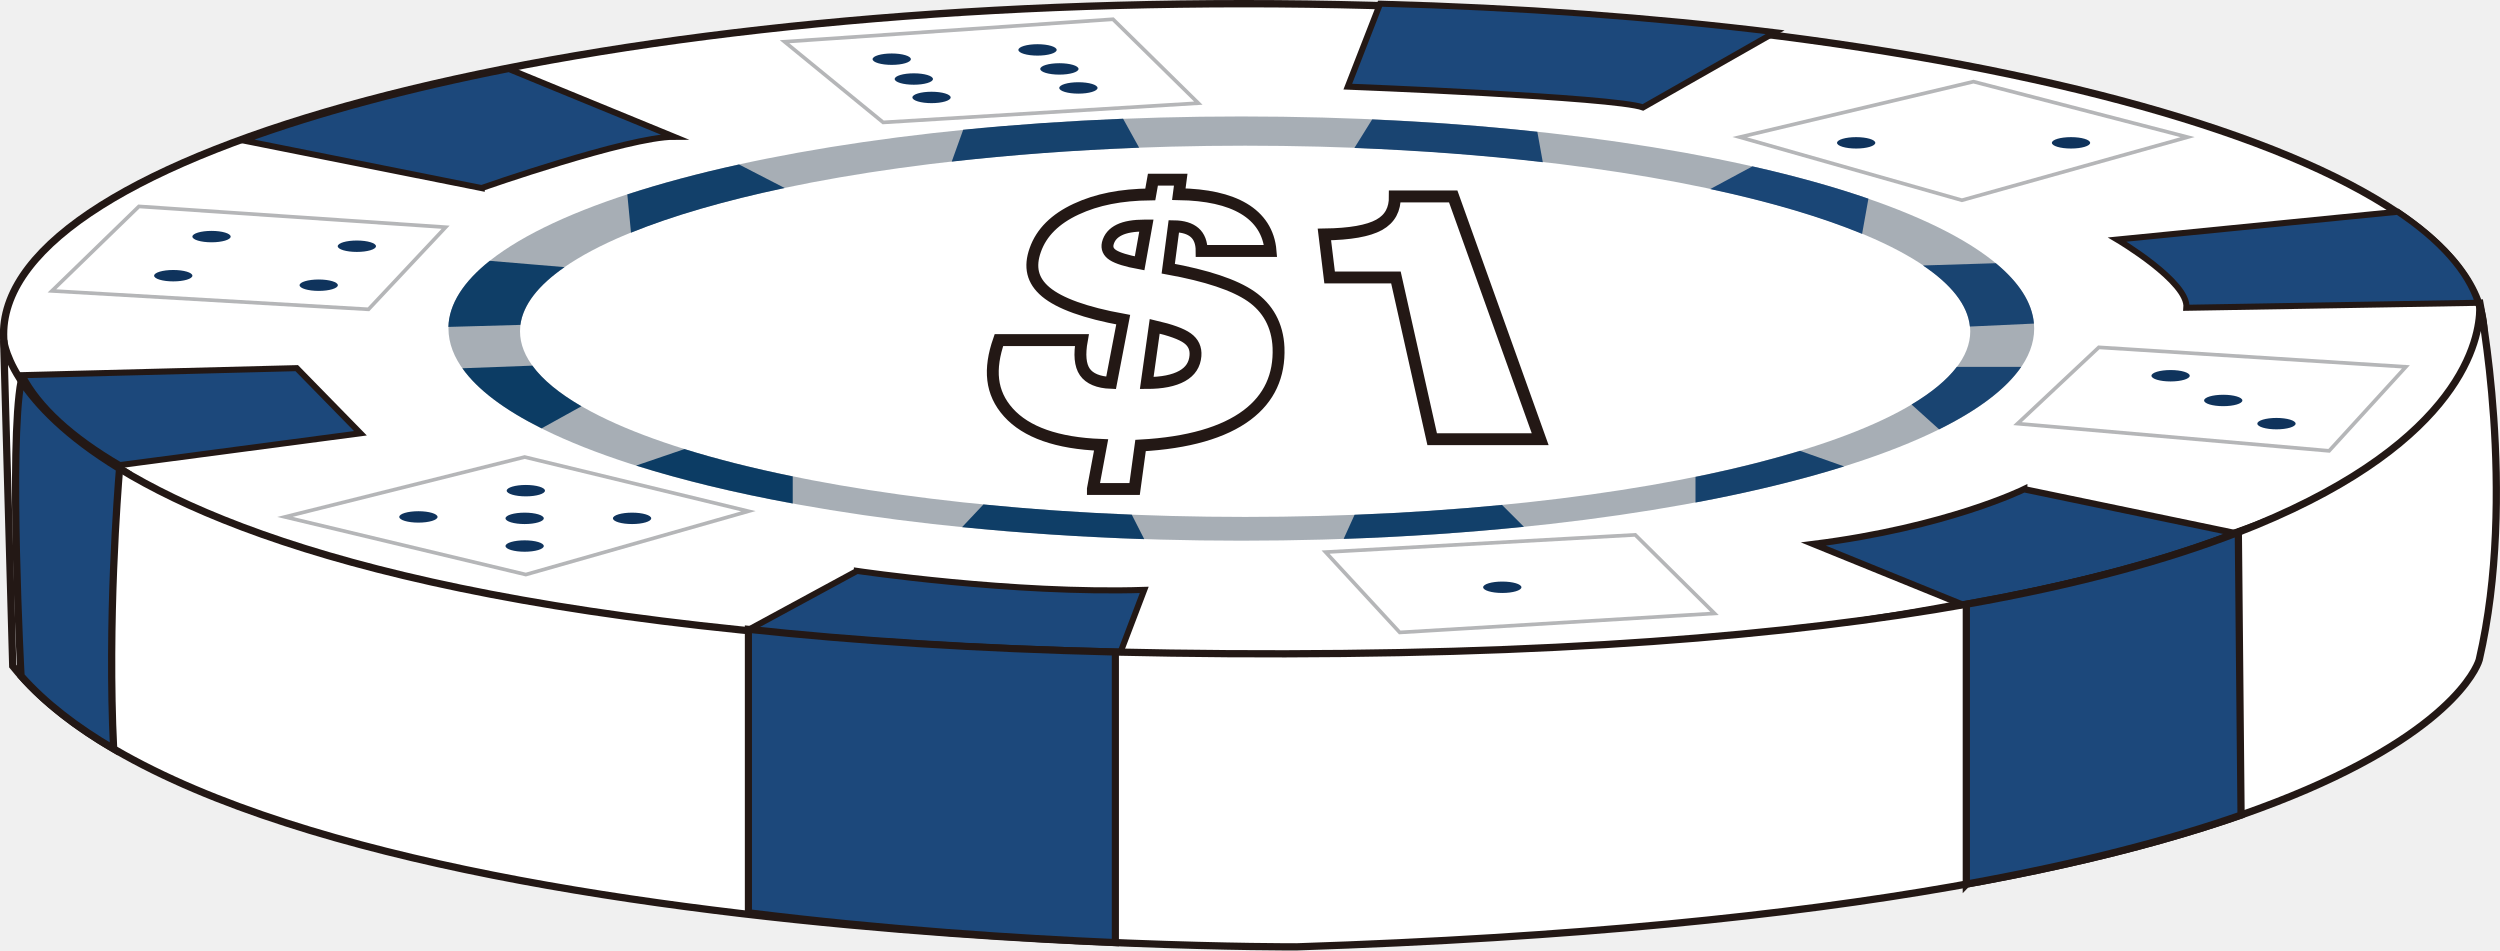
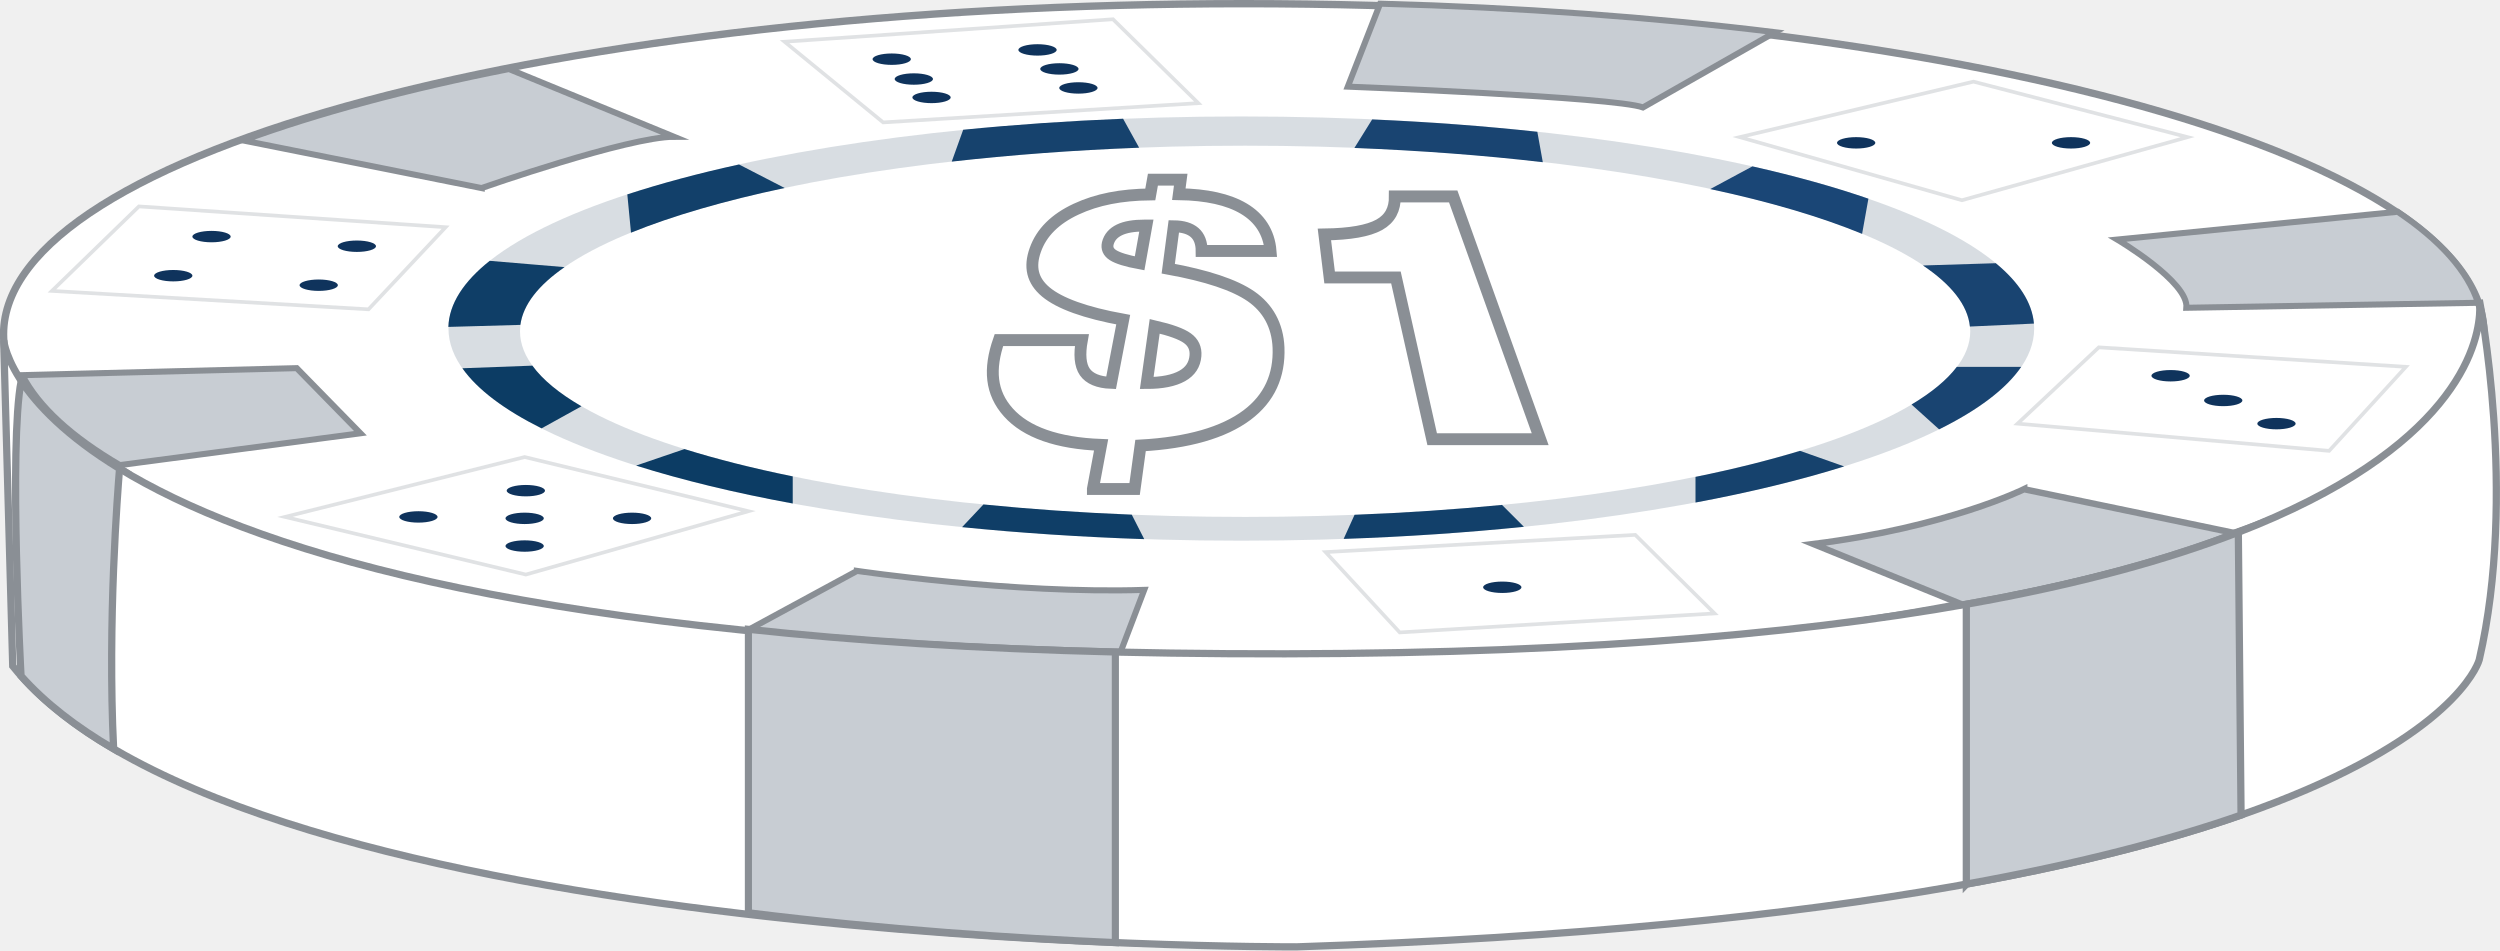
<svg xmlns="http://www.w3.org/2000/svg" id="_图层_2" data-name="图层 2" viewBox="0 0 210.38 79.98">
  <defs>
    <style>
      .white4-cls-1 {
-         fill: #a7aeb5;
+         fill: #d8dde2;
      }

      .white4-cls-1, .white4-cls-2, .white4-cls-3, .white4-cls-4, .white4-cls-5, .white4-cls-6, .white4-cls-7, .white4-cls-8, .white4-cls-9 {
        stroke-width: 0px;
      }

      .white4-cls-2 {
        fill: #1a4676;
      }

      .white4-cls-3 {
        fill: #12406a;
      }

      .white4-cls-10 {
        stroke-width: .62px;
      }

      .white4-cls-10, .white4-cls-11, .white4-cls-12, .white4-cls-13, .white4-cls-14, .white4-cls-15, .white4-cls-16, .white4-cls-17 {
        stroke-miterlimit: 10;
      }

      .white4-cls-10, .white4-cls-11, .white4-cls-12, .white4-cls-14, .white4-cls-15, .white4-cls-16, .white4-cls-17 {
-         stroke: #231815;
+         stroke: #8a8f95;
      }

      .white4-cls-10, .white4-cls-14, .white4-cls-15 {
        fill: #fff;
      }

      .white4-cls-11 {
        stroke-width: .6px;
      }

      .white4-cls-11, .white4-cls-12, .white4-cls-16, .white4-cls-17 {
-         fill: #1c487b;
+         fill: #c8cdd3;
      }

      .white4-cls-4 {
        fill: #0c3c64;
      }

      .white4-cls-12, .white4-cls-14 {
        stroke-width: .61px;
      }

      .white4-cls-5 {
        fill: #0f335c;
      }

      .white4-cls-6, .white4-cls-13 {
        fill: none;
      }

      .white4-cls-13 {
-         stroke: #b5b6b8;
+         stroke: #e0e2e4;
        stroke-width: .31px;
      }

      .white4-cls-7 {
        fill: #194471;
      }

      .white4-cls-8 {
        fill: #16426d;
      }

      .white4-cls-9 {
        fill: #0f3e67;
      }

      .white4-cls-16 {
        stroke-width: .51px;
      }

      .white4-cls-17 {
        stroke-width: .54px;
      }
    </style>
  </defs>
  <g id="_图层_4" data-name="图层 4">
    <g>
      <ellipse class="white4-cls-10" cx="104.67" cy="28.13" rx="104.37" ry="27.82" />
      <g>
        <path class="white4-cls-1" d="m104.46,9.8c-36.85,0-66.72,7.99-66.72,17.85s29.87,17.85,66.72,17.85,66.72-7.99,66.72-17.85-29.87-17.85-66.72-17.85Zm.32,33.7c-33.7,0-61.02-6.99-61.02-15.62s27.32-15.62,61.02-15.62,61.02,6.99,61.02,15.62-27.32,15.62-61.02,15.62Z" />
        <path class="white4-cls-4" d="m45.57,36.05l3.36-1.86c-1.86-1.08-3.26-2.22-4.13-3.42l-5.89.22c1.27,1.8,3.54,3.5,6.67,5.06Z" />
        <path class="white4-cls-4" d="m66.71,40.09c-3.34-.68-6.39-1.45-9.11-2.3l-4.07,1.39c3.84,1.21,8.27,2.29,13.18,3.19v-2.28Z" />
        <path class="white4-cls-9" d="m95.24,43.31c-4.33-.17-8.5-.46-12.48-.86l-1.8,1.91c4.86.49,10,.83,15.33,1.01l-1.05-2.06Z" />
        <path class="white4-cls-3" d="m126.39,42.49c-3.96.38-8.11.67-12.4.83l-.92,2.03c5.27-.18,10.35-.53,15.17-1.02l-1.84-1.84Z" />
        <path class="white4-cls-8" d="m151.47,37.94c-2.64.8-5.58,1.54-8.79,2.19v2.16c4.64-.87,8.84-1.89,12.51-3.04l-3.71-1.31Z" />
        <path class="white4-cls-6" d="m164.67,30.87c.73-.97,1.12-1.97,1.12-2.99,0-8.62-27.32-15.62-61.02-15.62s-61.02,6.99-61.02,15.62,27.32,15.62,61.02,15.62c25.16,0,46.75-3.9,56.09-9.46,1.69-1.01,2.98-2.07,3.81-3.17Z" />
        <path class="white4-cls-7" d="m160.86,34.04l2.32,2.09c3.27-1.62,5.63-3.39,6.91-5.26h-5.42c-.83,1.1-2.12,2.16-3.81,3.17Z" />
        <path class="white4-cls-7" d="m167.94,22.15l-6.12.19c2.38,1.6,3.77,3.33,3.95,5.14l5.39-.25c-.15-1.77-1.27-3.48-3.22-5.09Z" />
        <path class="white4-cls-9" d="m37.74,27.51l6.05-.17c.23-1.71,1.52-3.34,3.72-4.86l-6.3-.53c-2.2,1.75-3.42,3.62-3.48,5.56Z" />
        <path class="white4-cls-3" d="m52.79,16.36l.31,3.22c3.5-1.42,7.87-2.69,12.93-3.76l-3.84-1.98c-3.43.75-6.58,1.6-9.4,2.52Z" />
        <path class="white4-cls-8" d="m81.05,10.93l-.96,2.67c4.95-.56,10.24-.96,15.77-1.17l-1.35-2.44c-4.66.19-9.17.5-13.46.93Z" />
        <path class="white4-cls-7" d="m113.96,12.45c5.57.22,10.9.62,15.87,1.2l-.46-2.56c-4.42-.48-9.07-.83-13.9-1.04-.42.67-.99,1.58-1.5,2.41Z" />
        <path class="white4-cls-2" d="m143.92,15.91c5.01,1.07,9.33,2.35,12.78,3.77l.53-2.96c-2.89-1-6.16-1.91-9.76-2.72l-3.55,1.91Z" />
      </g>
      <path class="white4-cls-16" d="m116.14.31l-2.72,6.98s22.44.87,24.84,1.75l11.12-6.33c-10.28-1.26-21.47-2.09-33.23-2.4Z" />
      <path class="white4-cls-16" d="m40.54,15.82s12.3-4.31,16.18-4.31l-13.89-5.7c-8.57,1.69-16.11,3.72-22.36,6.01l20.07,4.01Z" />
      <path class="white4-cls-16" d="m208.53,25.48c-.87-2.68-3.19-5.26-6.76-7.66l-23.6,2.34s6.03,3.56,5.82,5.74l24.55-.42Z" />
      <path class="white4-cls-17" d="m170.34,41.16s-6.47,3.2-17.74,4.62l12.67,5.15c8.83-1.67,16.69-3.68,23.32-5.96l-18.25-3.8Z" />
      <path class="white4-cls-16" d="m72.11,48.05l-9.13,4.95c9.71,1.13,20.2,1.89,31.2,2.18l2.11-5.54c-11,.36-24.18-1.6-24.18-1.6Z" />
      <path class="white4-cls-16" d="m1.88,31.57c1.37,2.66,4.17,5.21,8.21,7.57l20.24-2.68-5.36-5.48-23.09.59Z" />
      <path class="white4-cls-14" d="m.31,28.63s2.16,26.56,107.85,26.39c105.7-.17,100.48-29.78,100.48-29.78,0,0,3.23,16.33-.01,30.29,0,0-5.56,21.08-99.54,24.15,0,0-88.75.38-108.02-23.63L.31,28.63Z" />
      <ellipse class="white4-cls-5" cx="191.57" cy="35.65" rx="1.61" ry=".48" />
      <ellipse class="white4-cls-5" cx="187.09" cy="33.7" rx="1.61" ry=".48" />
      <ellipse class="white4-cls-5" cx="182.66" cy="31.62" rx="1.61" ry=".48" />
      <ellipse class="white4-cls-5" cx="126.42" cy="49.42" rx="1.61" ry=".48" />
      <ellipse class="white4-cls-5" cx="44.15" cy="43.62" rx="1.61" ry=".48" />
      <ellipse class="white4-cls-5" cx="44.25" cy="41.29" rx="1.61" ry=".48" />
      <ellipse class="white4-cls-5" cx="53.19" cy="43.62" rx="1.61" ry=".48" />
      <ellipse class="white4-cls-5" cx="44.15" cy="45.95" rx="1.61" ry=".48" />
      <ellipse class="white4-cls-5" cx="35.21" cy="43.5" rx="1.61" ry=".48" />
      <ellipse class="white4-cls-5" cx="26.82" cy="24" rx="1.61" ry=".48" />
      <ellipse class="white4-cls-5" cx="30.03" cy="20.72" rx="1.61" ry=".48" />
      <ellipse class="white4-cls-5" cx="17.8" cy="19.91" rx="1.61" ry=".48" />
      <ellipse class="white4-cls-5" cx="14.58" cy="23.2" rx="1.61" ry=".48" />
      <ellipse class="white4-cls-5" cx="75.04" cy="4.98" rx="1.61" ry=".48" />
      <ellipse class="white4-cls-5" cx="76.9" cy="6.65" rx="1.61" ry=".48" />
      <ellipse class="white4-cls-5" cx="78.39" cy="8.2" rx="1.61" ry=".48" />
      <ellipse class="white4-cls-5" cx="87.31" cy="4.2" rx="1.61" ry=".48" />
      <ellipse class="white4-cls-5" cx="89.15" cy="5.8" rx="1.61" ry=".48" />
      <ellipse class="white4-cls-5" cx="90.75" cy="7.4" rx="1.61" ry=".48" />
      <ellipse class="white4-cls-5" cx="174.28" cy="12.02" rx="1.61" ry=".48" />
      <ellipse class="white4-cls-5" cx="156.2" cy="12.02" rx="1.61" ry=".48" />
      <polygon class="white4-cls-13" points="74.32 10.3 100.84 8.68 93.66 1.62 66.02 3.51 74.32 10.3" />
      <polygon class="white4-cls-13" points="11.69 17.37 4.37 24.48 31.01 26.03 37.5 19.12 11.69 17.37" />
      <polygon class="white4-cls-13" points="23.98 43.5 44.15 38.46 62.98 43.02 44.25 48.35 23.98 43.5" />
      <polygon class="white4-cls-13" points="111.55 46.46 117.79 53.22 144.28 51.62 137.61 45.01 111.55 46.46" />
      <polygon class="white4-cls-13" points="169.78 35.65 196 37.94 202.46 30.87 176.62 29.23 169.78 35.65" />
      <polygon class="white4-cls-13" points="165.1 16.85 184.09 11.54 166.07 6.87 146.4 11.54 165.1 16.85" />
      <path class="white4-cls-11" d="m62.98,76.81c11.54,1.43,22.57,2.15,30.88,2.51v-24.45c-11.76-.28-21.99-.96-30.88-1.91v23.86Z" />
      <path class="white4-cls-12" d="m165.48,74.4c9.72-1.76,17.26-3.77,23.11-5.81l-.23-23.8c-5.82,2.26-13.29,4.36-22.89,6.06v23.56Z" />
      <path class="white4-cls-12" d="m10.07,39.44c-4.55-2.78-6.99-5.42-8.29-7.39-1.04,5.5-.02,24.68-.01,24.83,2.01,2.27,4.66,4.31,7.79,6.14-.52-10.81.35-21.71.5-23.58Z" />
    </g>
  </g>
  <g id="_图层_7" data-name="图层 7">
    <g>
      <path class="white4-cls-15" d="m91.97,41.14l.69-3.7c-3.7-.14-6.31-1.07-7.8-2.73s-1.65-3.64-.8-6.09h6.98c-.22,1.21-.14,2.12.25,2.68s1.13.88,2.21.92l1.02-5.32c-3.2-.58-5.36-1.37-6.51-2.33s-1.39-2.12-.89-3.53c.52-1.48,1.68-2.62,3.44-3.44s3.77-1.21,6.24-1.24l.22-1.24h2.34l-.16,1.22c2.34.04,4.16.44,5.47,1.22s2.12,1.97,2.25,3.56h-5.8c0-.69-.2-1.21-.59-1.55s-.97-.52-1.75-.53l-.47,3.57c3.24.59,5.57,1.36,6.97,2.33s2.23,2.42,2.31,4.31c.09,2.35-.77,4.27-2.65,5.68-1.96,1.47-4.96,2.34-8.96,2.56l-.5,3.66h-3.51Zm3.93-18.98l.57-3.18h-.13c-.92,0-1.64.12-2.15.37s-.84.62-.97,1.14c-.09.4.05.73.44.98s1.14.49,2.24.69Zm.6,10.07c1.29,0,2.28-.2,2.98-.59s1.06-.96,1.12-1.7c.05-.63-.18-1.12-.68-1.48s-1.41-.69-2.75-1l-.67,4.77Z" />
      <path class="white4-cls-15" d="m120.52,36.96l-3.05-13.61h-5.58l-.44-3.62c2.16-.03,3.69-.3,4.61-.81s1.33-1.31,1.32-2.39h4.91l7.32,20.43h-9.08Z" />
    </g>
  </g>
</svg>
